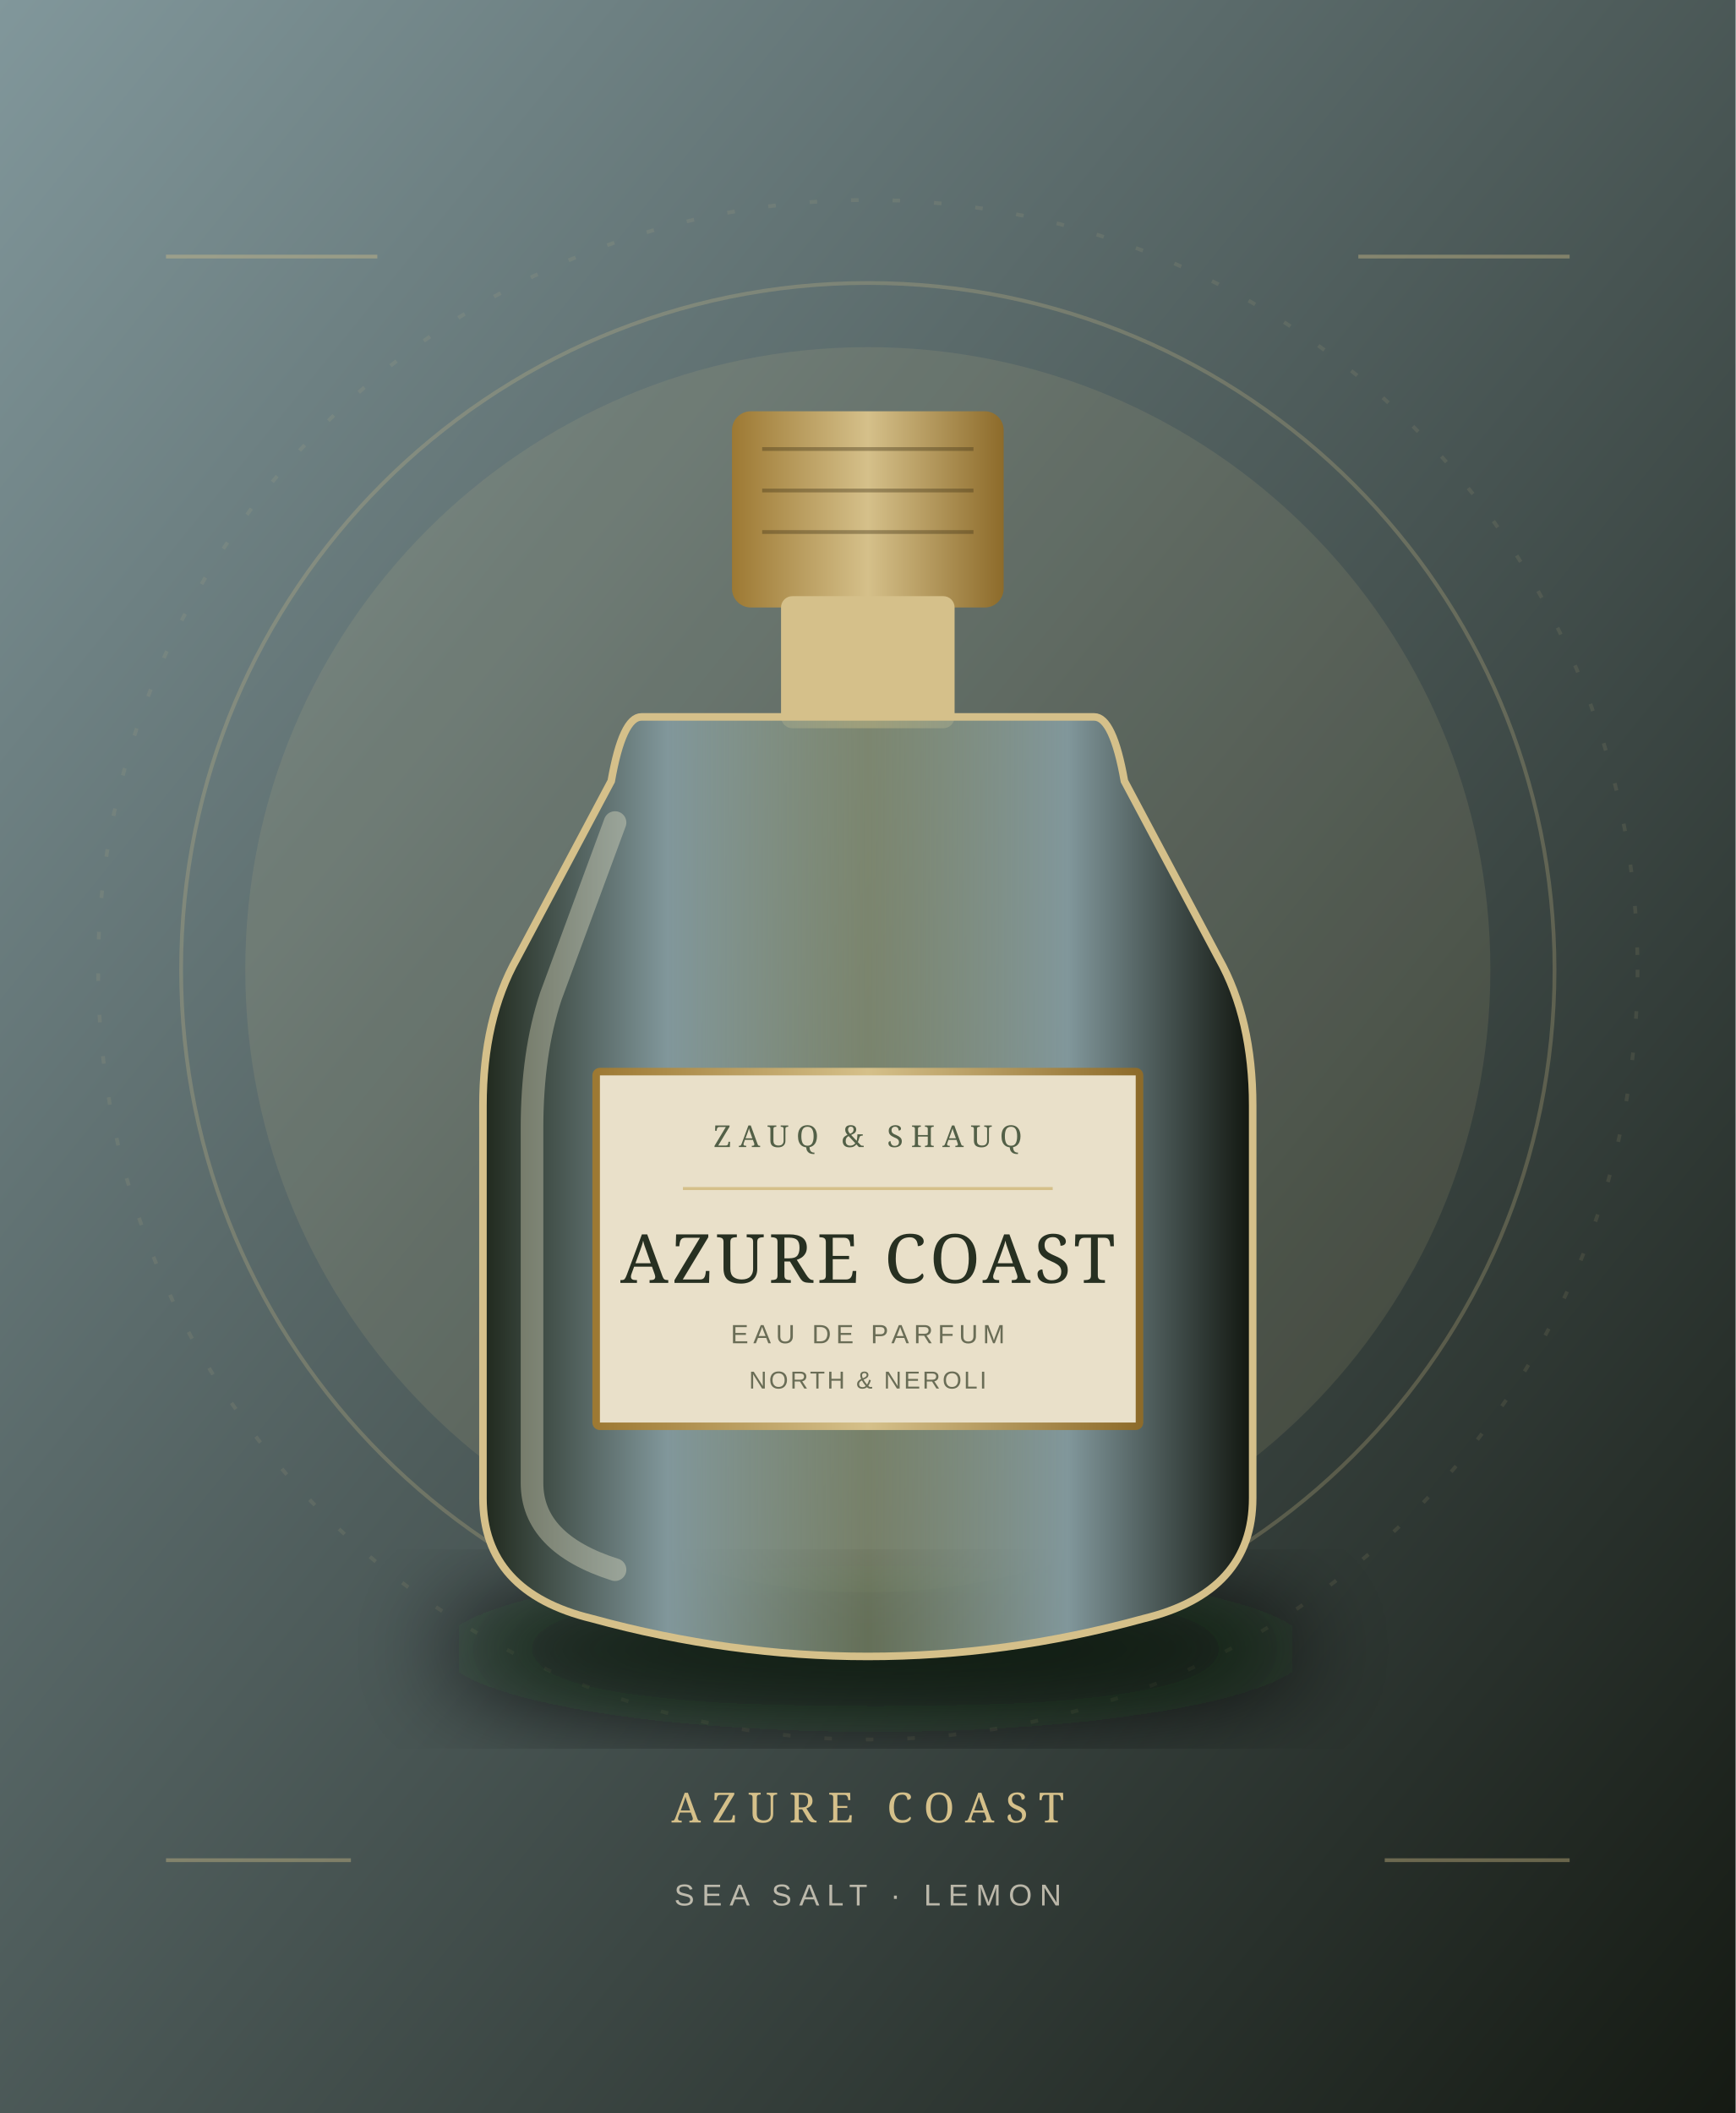
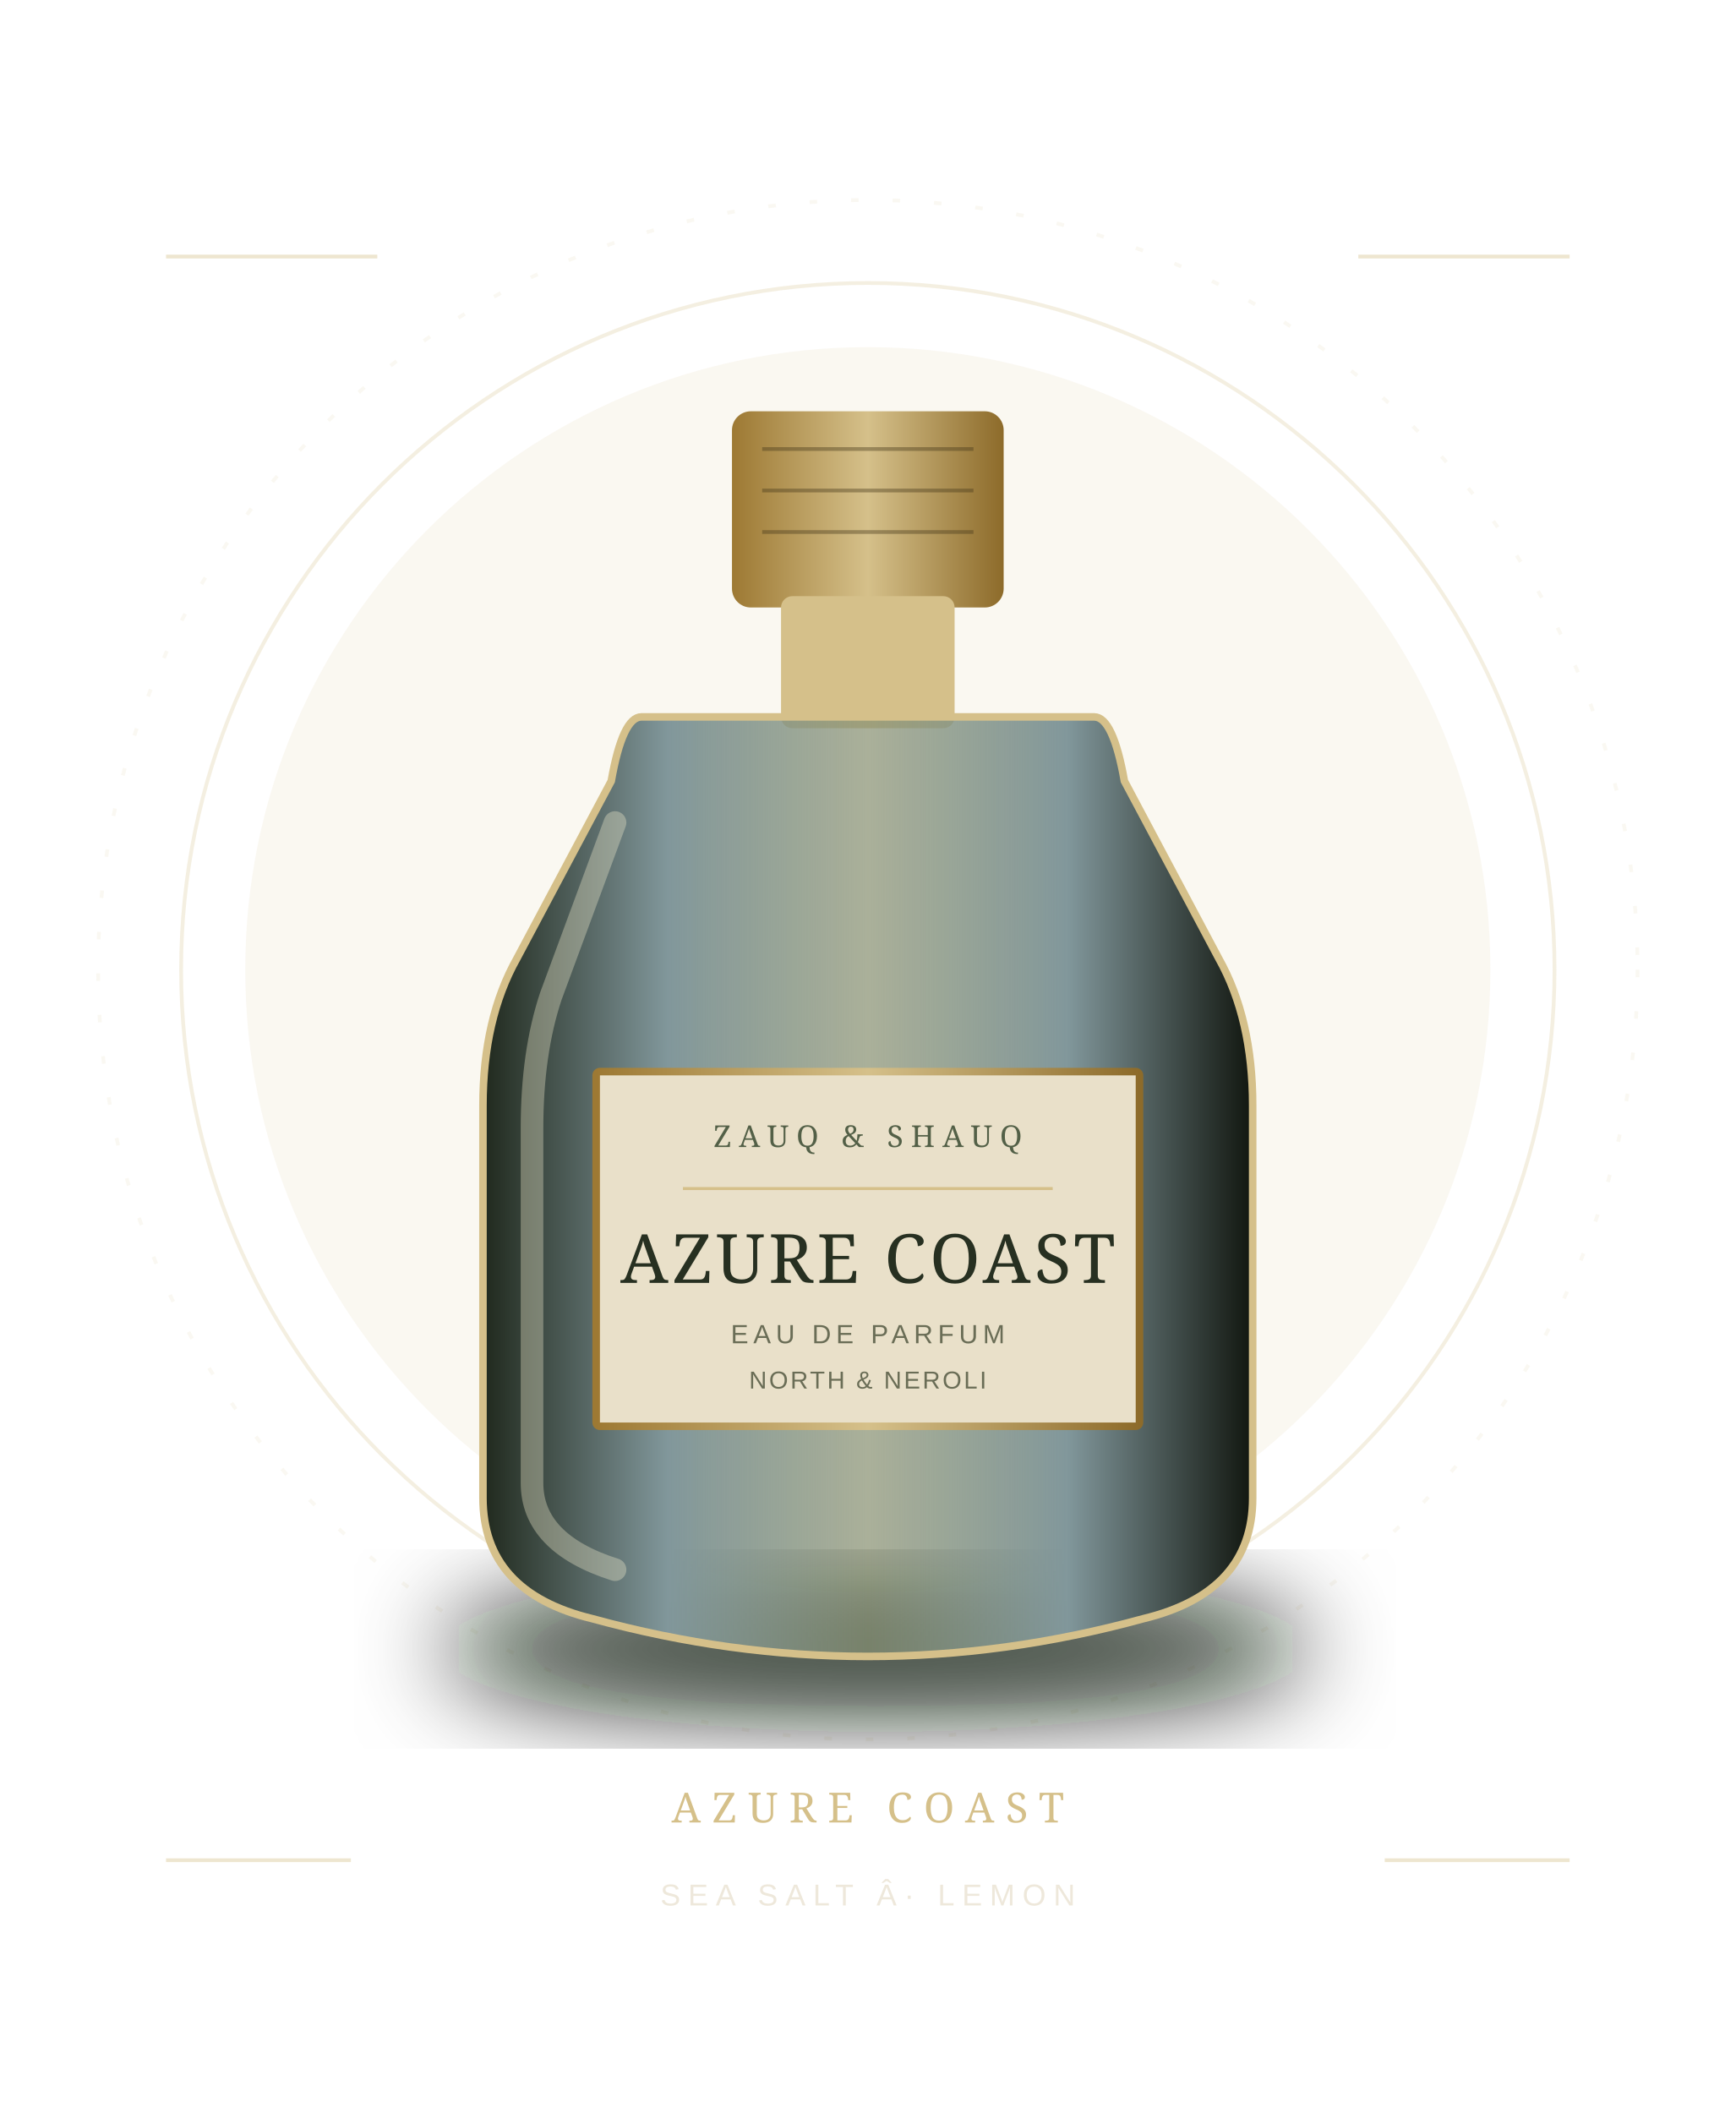
<svg xmlns="http://www.w3.org/2000/svg" viewBox="0 0 460 560" role="img" aria-label="Illustrated perfume bottle AZURE COAST">
  <defs>
    <linearGradient id="back" x1="0" y1="0" x2="1" y2="1">
      <stop stop-color="#81979b" />
      <stop offset="1" stop-color="#151a13" />
    </linearGradient>
    <linearGradient id="glass" x1="0" y1="0" x2="1" y2="0">
      <stop stop-color="#20291d" />
      <stop offset=".24" stop-color="#81979b" />
      <stop offset=".5" stop-color="#879174" stop-opacity=".7" />
      <stop offset=".76" stop-color="#81979b" />
      <stop offset="1" stop-color="#11160f" />
    </linearGradient>
    <linearGradient id="metal">
      <stop stop-color="#9d7933" />
      <stop offset=".5" stop-color="#d5c08a" />
      <stop offset="1" stop-color="#8d6b2a" />
    </linearGradient>
    <filter id="blur">
      <feGaussianBlur stdDeviation="13" />
    </filter>
  </defs>
-   <rect width="460" height="560" fill="url(#back)" />
  <circle cx="230" cy="257" r="165" fill="#d5c08a" opacity=".12" />
  <circle cx="230" cy="257" r="182" fill="none" stroke="#d5c08a" stroke-opacity=".25" />
  <circle cx="230" cy="257" r="204" fill="none" stroke="#d5c08a" stroke-opacity=".11" stroke-dasharray="2 9" />
  <ellipse cx="232" cy="437" rx="115" ry="22" fill="#050704" opacity=".72" filter="url(#blur)" />
  <rect x="194" y="109" width="72" height="52" rx="5" fill="url(#metal)" />
  <path d="M202 119H258 M202 130H258 M202 141H258" stroke="#49391c" stroke-opacity=".42" />
  <rect x="207" y="158" width="46" height="35" rx="3" fill="#d5c08a" />
  <path d="M170 190 Q165 190 162 207 L137 254 Q128 270 128 293 V397 Q128 422 157 429 Q230 449 303 429 Q332 422 332 397 V293 Q332 270 323 254 L298 207 Q295 190 290 190Z" fill="url(#glass)" stroke="#d5c08a" stroke-width="2" />
  <path d="M163 218 L146 264 Q141 279 141 299 V393 Q141 409 163 416" fill="none" stroke="#f2edce" stroke-opacity=".35" stroke-width="6" stroke-linecap="round" />
  <rect x="158" y="284" width="144" height="94" rx="1" fill="#e9e0c9" stroke="url(#metal)" stroke-width="2" />
  <text x="230" y="304" text-anchor="middle" font-family="Georgia,serif" font-size="8" letter-spacing="2" fill="#536047">ZAUQ &amp; SHAUQ</text>
  <path d="M181 315H279" stroke="#d5c08a" stroke-width=".8" />
  <text x="230" y="340" text-anchor="middle" font-family="Georgia,serif" font-size="18" letter-spacing="1" fill="#273021">AZURE COAST</text>
  <text x="230" y="356" text-anchor="middle" font-family="Arial,sans-serif" font-size="7" letter-spacing="1.3" fill="#6a6d56">EAU DE PARFUM</text>
  <text x="230" y="368" text-anchor="middle" font-family="Arial,sans-serif" font-size="6.5" letter-spacing=".6" fill="#6a6d56">NORTH &amp; NEROLI</text>
  <text x="230" y="483" text-anchor="middle" font-family="Georgia,serif" font-size="11" letter-spacing="3" fill="#d5c08a">AZURE COAST</text>
-   <text x="230" y="505" text-anchor="middle" font-family="Arial,sans-serif" font-size="8" letter-spacing="2" fill="#e8e0cf" opacity=".75">SEA SALT · LEMON</text>
+   <text x="230" y="505" text-anchor="middle" font-family="Arial,sans-serif" font-size="8" letter-spacing="2" fill="#e8e0cf" opacity=".75">SEA SALT Â· LEMON</text>
  <path d="M44 68H100 M360 68H416 M44 493H93 M367 493H416" stroke="#d5c08a" stroke-opacity=".4" />
</svg>
